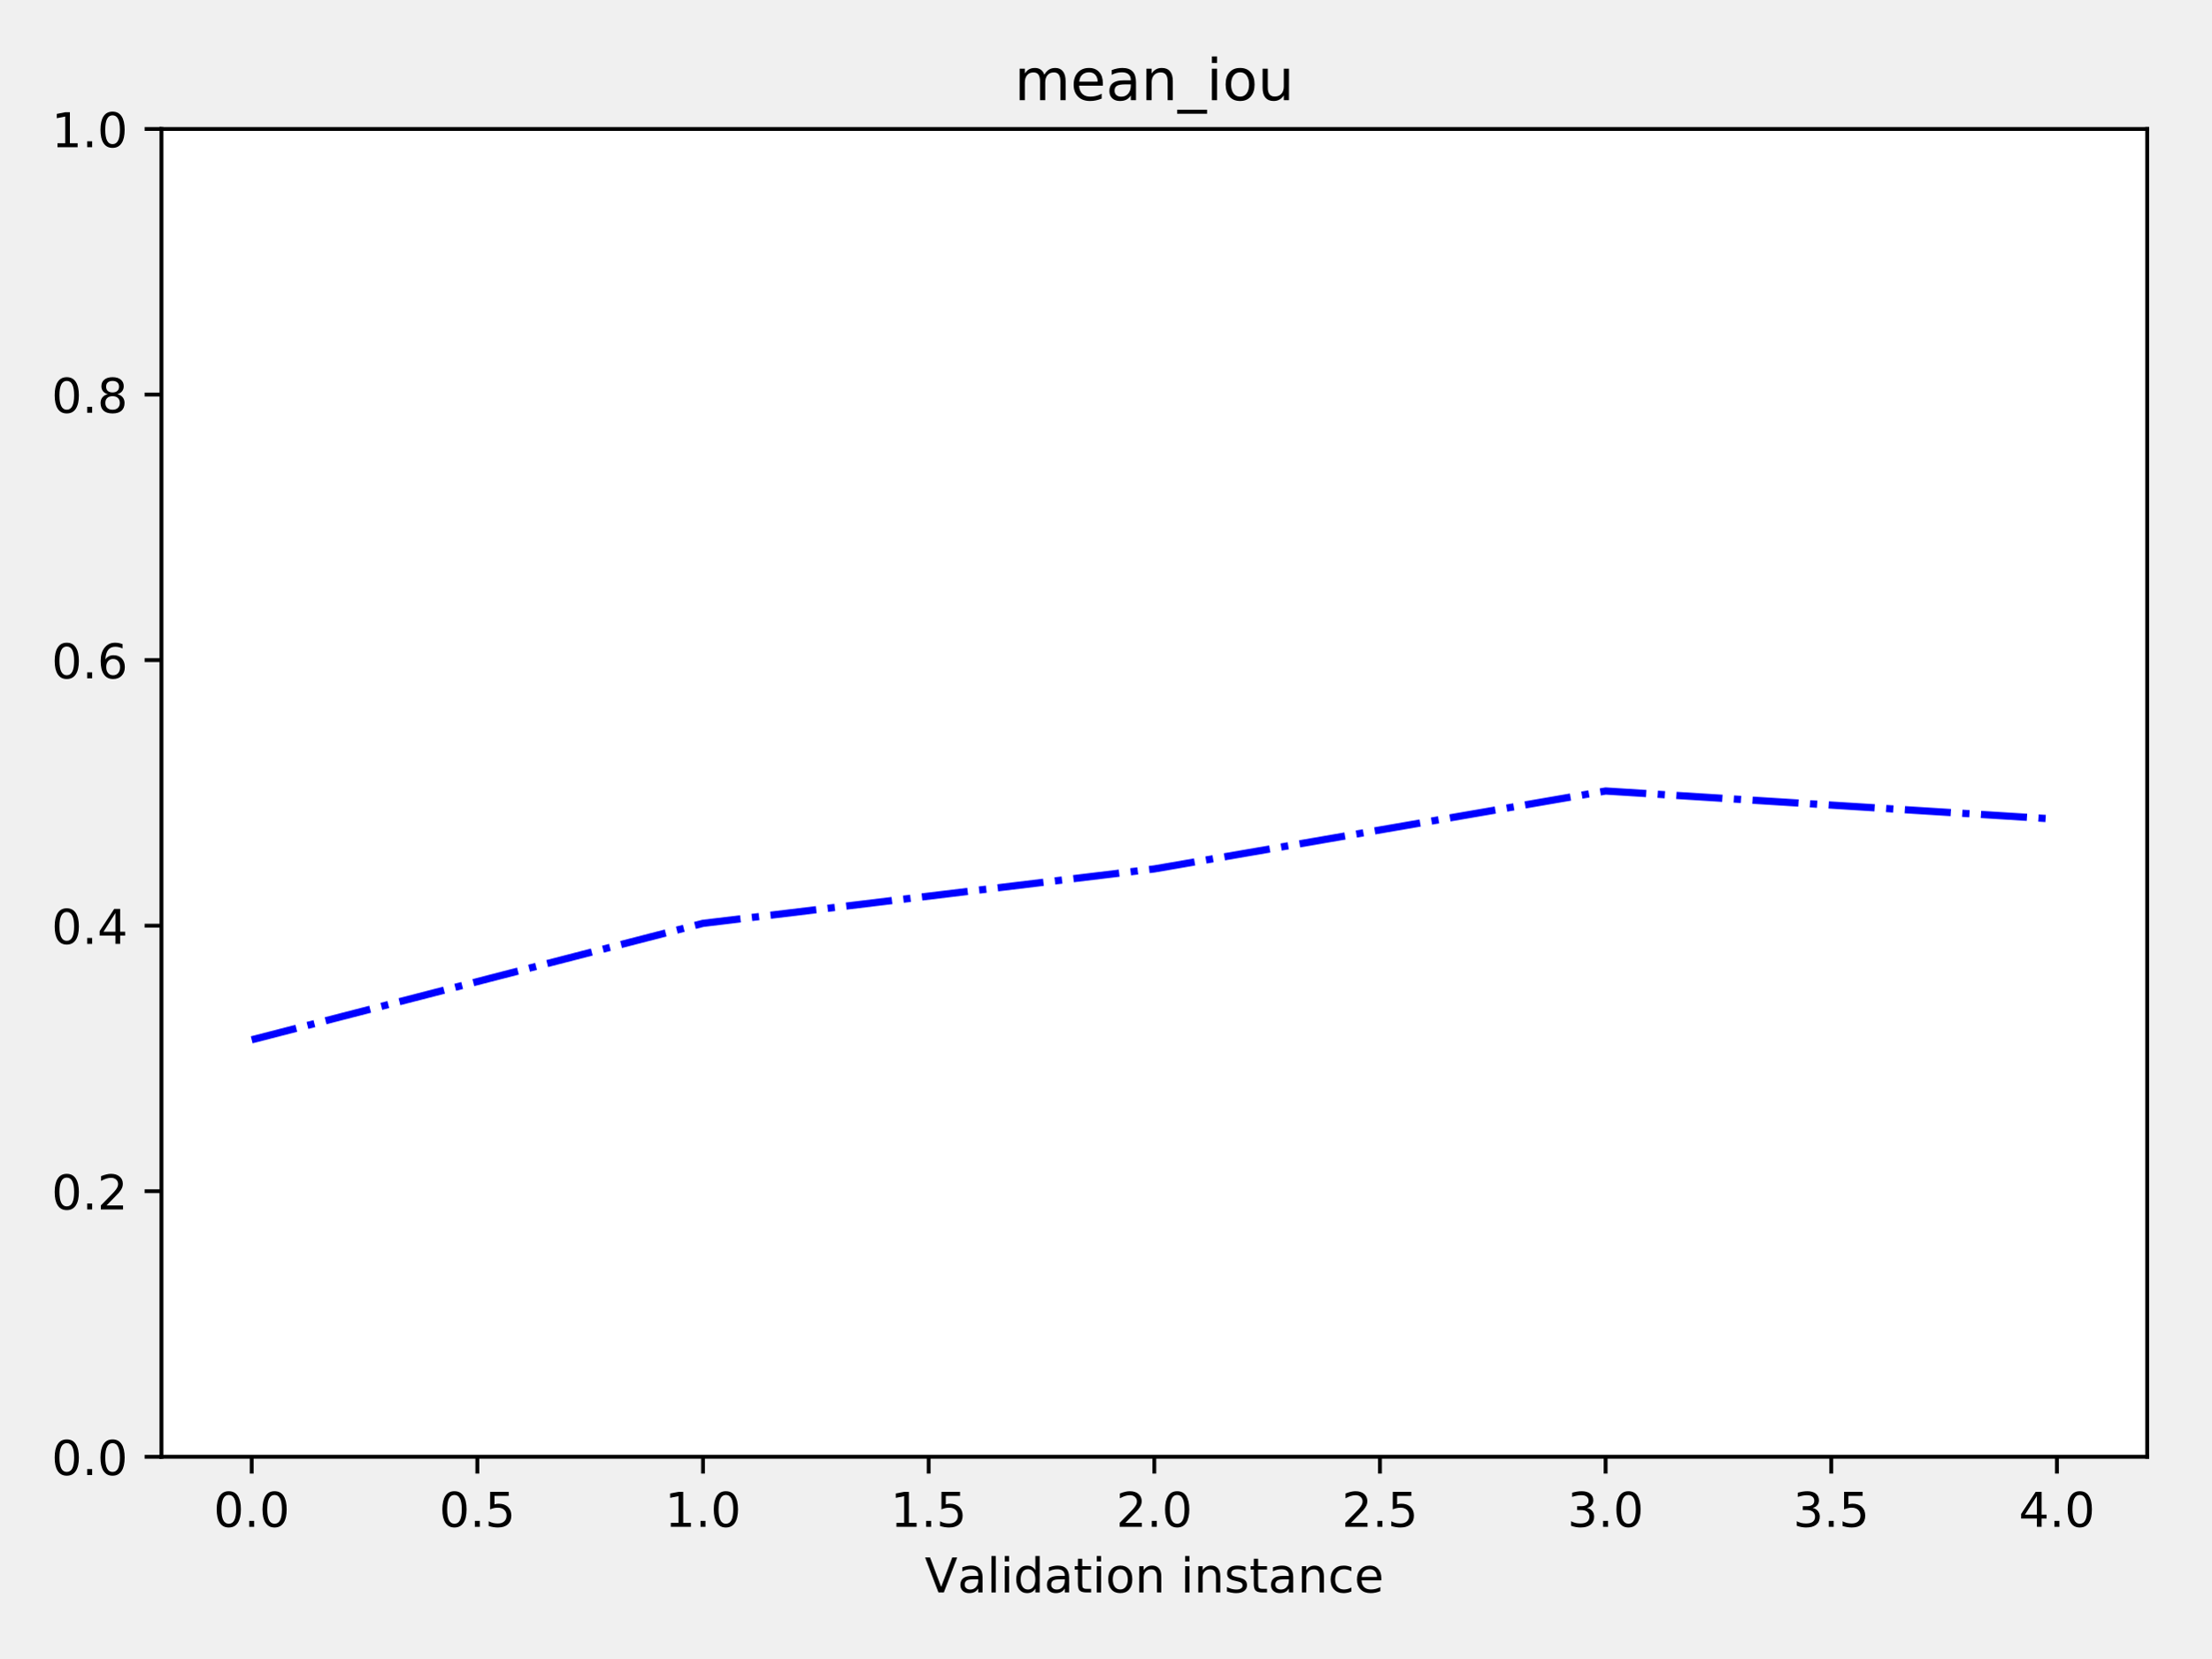
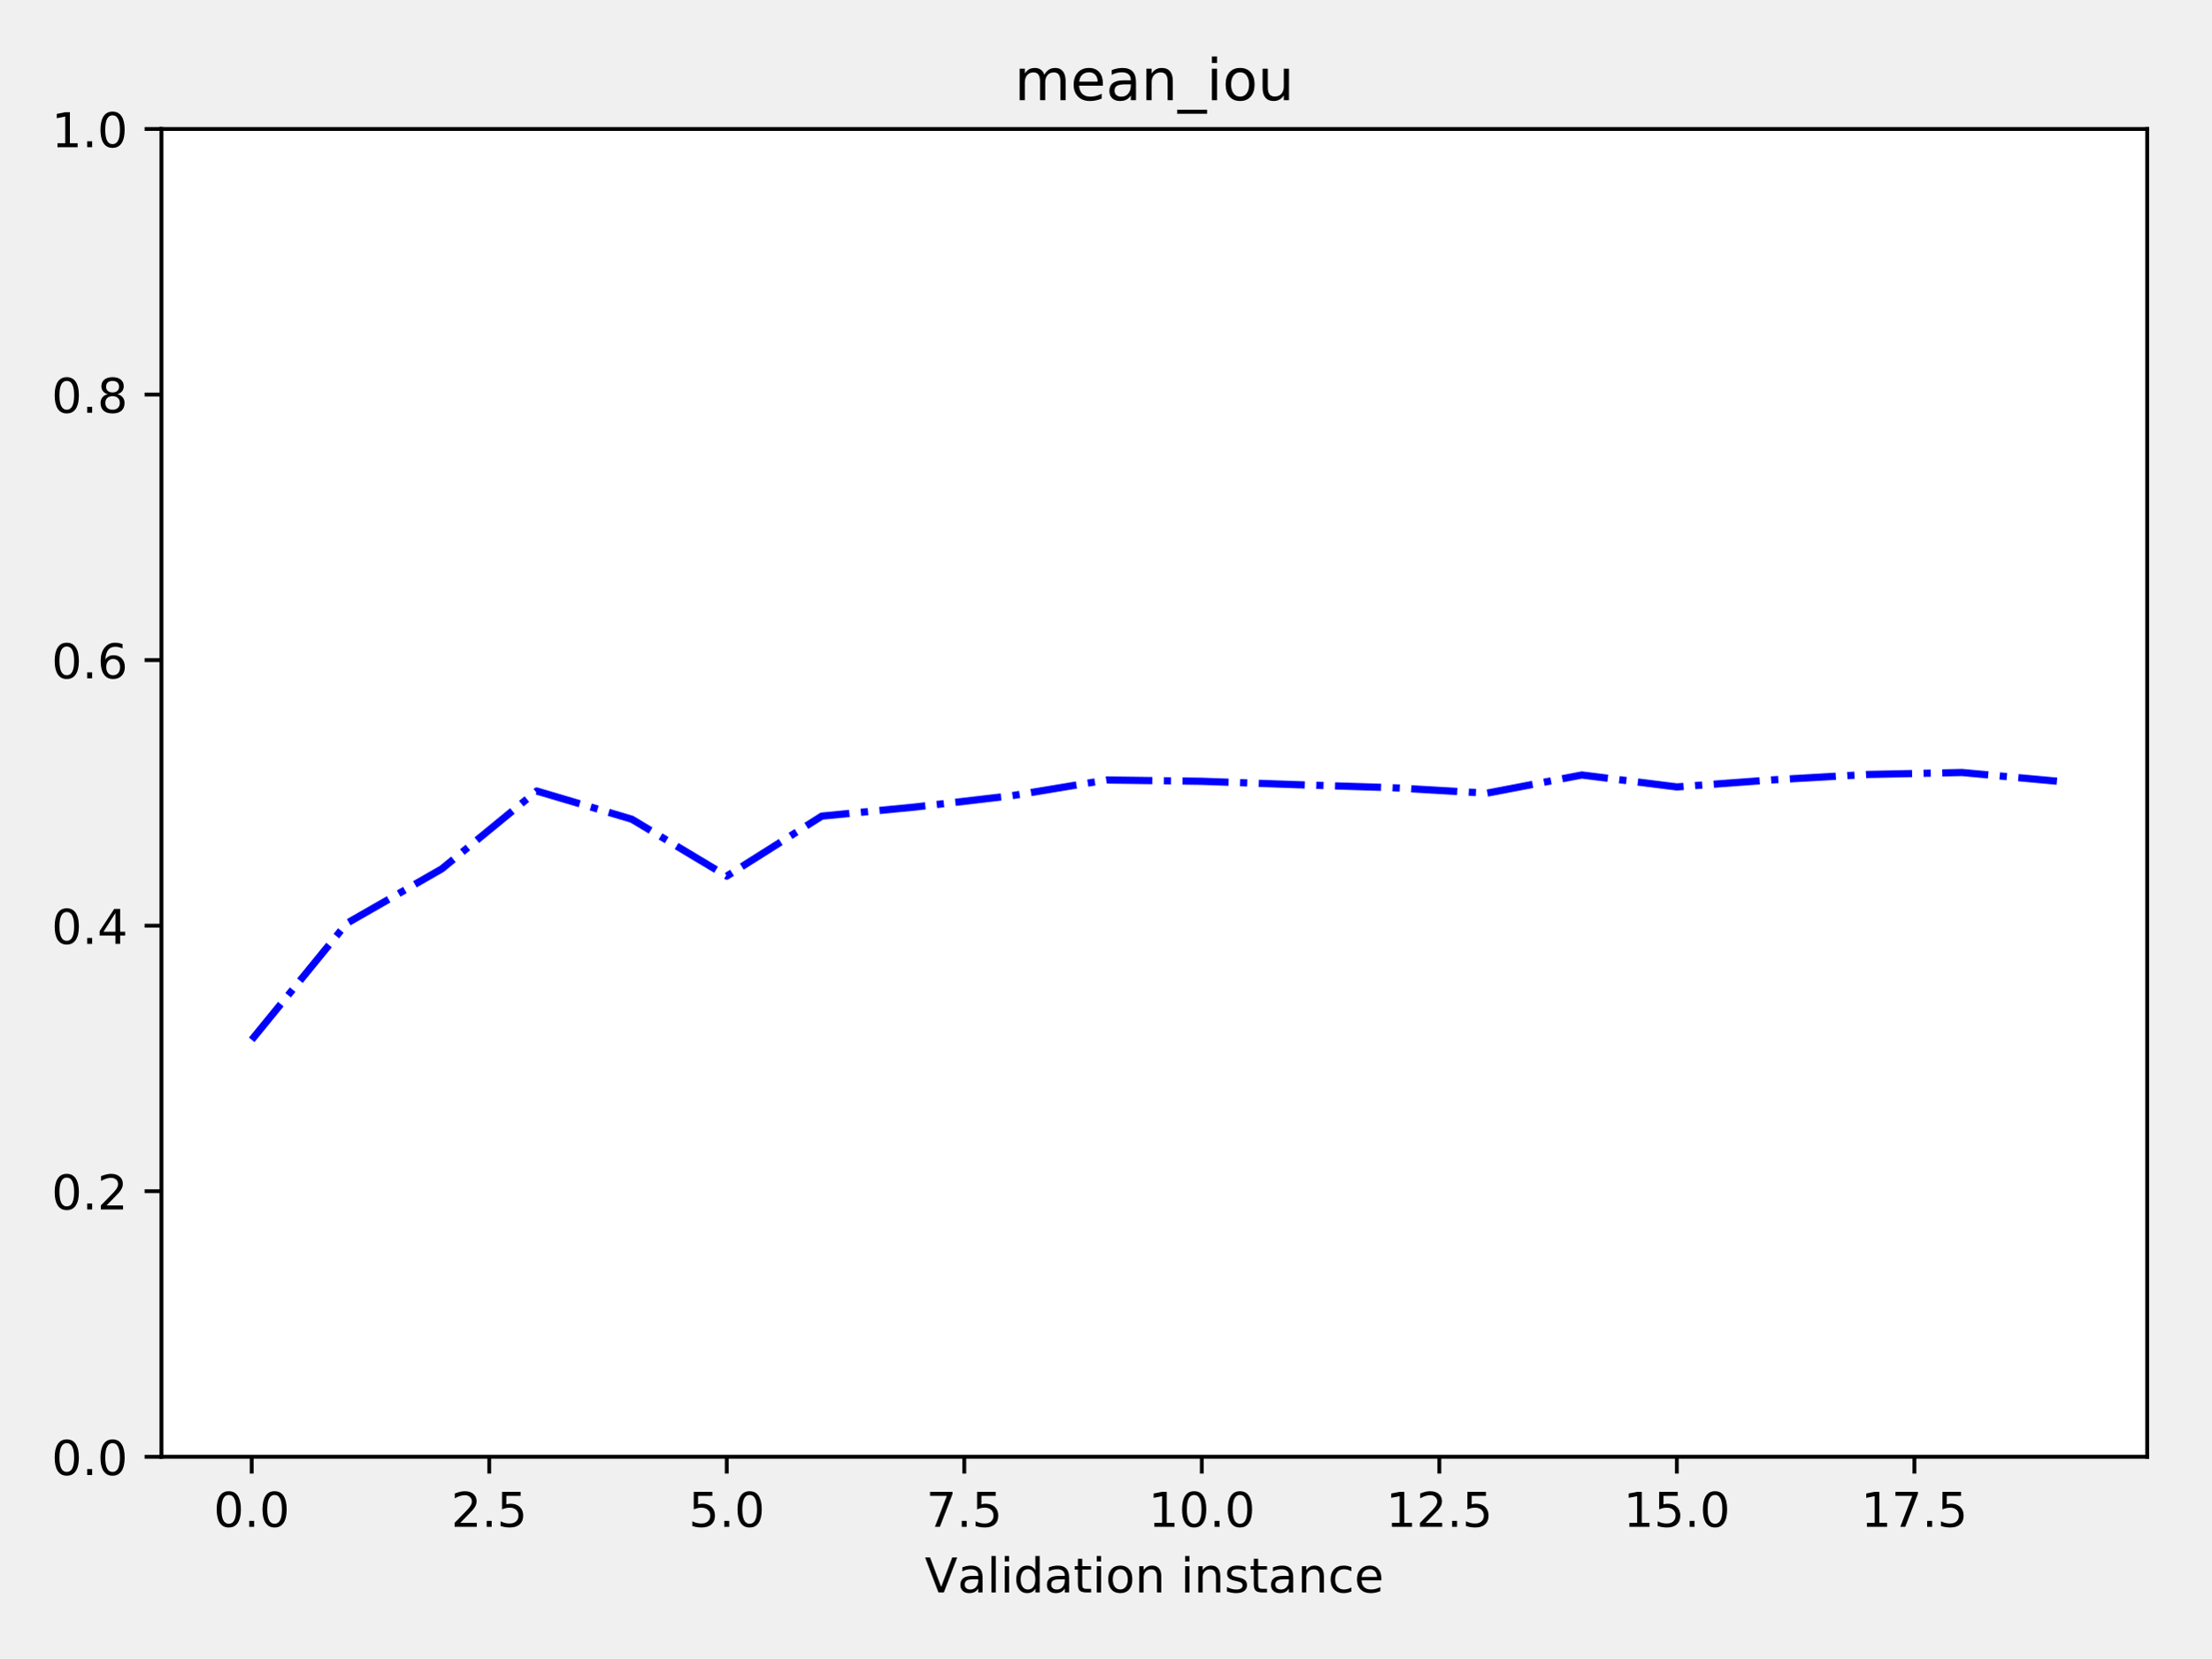
<svg xmlns="http://www.w3.org/2000/svg" xmlns:xlink="http://www.w3.org/1999/xlink" height="345.6pt" version="1.1" viewBox="0 0 460.8 345.6" width="460.8pt">
  <defs>
    <style type="text/css">
*{stroke-linecap:butt;stroke-linejoin:round;}
  </style>
  </defs>
  <g id="figure_1">
    <g id="axes_1">
      <g id="patch_1">
        <path d="M 33.64 303.64  L 447.48 303.64  L 447.48 26.88  L 33.64 26.88  z " style="fill:#ffffff;" />
      </g>
      <g id="matplotlib.axis_1">
        <g id="xtick_1">
          <g id="line2d_1">
            <defs>
-               <path d="M 0 0  L 0 3.5  " id="mdbd90f103a" style="stroke:#000000;stroke-width:0.8;" />
-             </defs>
-             <g>
-               <use style="stroke:#000000;stroke-width:0.8;" x="52.451" xlink:href="#mdbd90f103a" y="303.64" />
+               <path d="M 0 0  L 0 3.5  " id="m35481d7bee" style="stroke:#000000;stroke-width:0.8;" />
+             </defs>
+             <g>
+               <use style="stroke:#000000;stroke-width:0.8;" x="52.451" xlink:href="#m35481d7bee" y="303.64" />
            </g>
          </g>
          <g id="text_1">
            <defs>
              <path d="M 31.781 66.406  Q 24.172 66.406 20.328 58.906  Q 16.5 51.422 16.5 36.375  Q 16.5 21.391 20.328 13.891  Q 24.172 6.391 31.781 6.391  Q 39.453 6.391 43.281 13.891  Q 47.125 21.391 47.125 36.375  Q 47.125 51.422 43.281 58.906  Q 39.453 66.406 31.781 66.406  z M 31.781 74.219  Q 44.047 74.219 50.516 64.516  Q 56.984 54.828 56.984 36.375  Q 56.984 17.969 50.516 8.266  Q 44.047 -1.422 31.781 -1.422  Q 19.531 -1.422 13.062 8.266  Q 6.594 17.969 6.594 36.375  Q 6.594 54.828 13.062 64.516  Q 19.531 74.219 31.781 74.219  z " id="DejaVuSans-30" />
              <path d="M 10.688 12.406  L 21 12.406  L 21 0  L 10.688 0  z " id="DejaVuSans-2e" />
            </defs>
            <g transform="translate(44.49935 318.2384)scale(0.1 -0.1)">
              <use xlink:href="#DejaVuSans-30" />
              <use x="63.623" xlink:href="#DejaVuSans-2e" />
              <use x="95.41" xlink:href="#DejaVuSans-30" />
            </g>
          </g>
        </g>
        <g id="xtick_2">
          <g id="line2d_2">
            <g>
-               <use style="stroke:#000000;stroke-width:0.8;" x="99.478" xlink:href="#mdbd90f103a" y="303.64" />
+               <use style="stroke:#000000;stroke-width:0.8;" x="101.953" xlink:href="#m35481d7bee" y="303.64" />
            </g>
          </g>
          <g id="text_2">
            <defs>
+               <path d="M 19.188 8.297  L 53.609 8.297  L 53.609 0  L 7.328 0  L 7.328 8.297  Q 12.938 14.109 22.625 23.891  Q 32.328 33.688 34.812 36.531  Q 39.547 41.844 41.422 45.531  Q 43.312 49.219 43.312 52.781  Q 43.312 58.594 39.234 62.25  Q 35.156 65.922 28.609 65.922  Q 23.969 65.922 18.812 64.312  Q 13.672 62.703 7.812 59.422  L 7.812 69.391  Q 13.766 71.781 18.938 73  Q 24.125 74.219 28.422 74.219  Q 39.75 74.219 46.484 68.547  Q 53.219 62.891 53.219 53.422  Q 53.219 48.922 51.531 44.891  Q 49.859 40.875 45.406 35.406  Q 44.188 33.984 37.641 27.219  Q 31.109 20.453 19.188 8.297  z " id="DejaVuSans-32" />
              <path d="M 10.797 72.906  L 49.516 72.906  L 49.516 64.594  L 19.828 64.594  L 19.828 46.734  Q 21.969 47.469 24.109 47.828  Q 26.266 48.188 28.422 48.188  Q 40.625 48.188 47.75 41.5  Q 54.891 34.812 54.891 23.391  Q 54.891 11.625 47.562 5.094  Q 40.234 -1.422 26.906 -1.422  Q 22.312 -1.422 17.547 -0.641  Q 12.797 0.141 7.719 1.703  L 7.719 11.625  Q 12.109 9.234 16.797 8.062  Q 21.484 6.891 26.703 6.891  Q 35.156 6.891 40.078 11.328  Q 45.016 15.766 45.016 23.391  Q 45.016 31 40.078 35.438  Q 35.156 39.891 26.703 39.891  Q 22.75 39.891 18.812 39.016  Q 14.891 38.141 10.797 36.281  z " id="DejaVuSans-35" />
            </defs>
-             <g transform="translate(91.52662 318.2384)scale(0.1 -0.1)">
-               <use xlink:href="#DejaVuSans-30" />
+             <g transform="translate(94.00174 318.2384)scale(0.1 -0.1)">
+               <use xlink:href="#DejaVuSans-32" />
              <use x="63.623" xlink:href="#DejaVuSans-2e" />
              <use x="95.41" xlink:href="#DejaVuSans-35" />
            </g>
          </g>
        </g>
        <g id="xtick_3">
          <g id="line2d_3">
            <g>
-               <use style="stroke:#000000;stroke-width:0.8;" x="146.505" xlink:href="#mdbd90f103a" y="303.64" />
+               <use style="stroke:#000000;stroke-width:0.8;" x="151.456" xlink:href="#m35481d7bee" y="303.64" />
            </g>
          </g>
          <g id="text_3">
-             <defs>
-               <path d="M 12.406 8.297  L 28.516 8.297  L 28.516 63.922  L 10.984 60.406  L 10.984 69.391  L 28.422 72.906  L 38.281 72.906  L 38.281 8.297  L 54.391 8.297  L 54.391 0  L 12.406 0  z " id="DejaVuSans-31" />
-             </defs>
-             <g transform="translate(138.5539 318.2384)scale(0.1 -0.1)">
-               <use xlink:href="#DejaVuSans-31" />
+             <g transform="translate(143.5041 318.2384)scale(0.1 -0.1)">
+               <use xlink:href="#DejaVuSans-35" />
              <use x="63.623" xlink:href="#DejaVuSans-2e" />
              <use x="95.41" xlink:href="#DejaVuSans-30" />
            </g>
          </g>
        </g>
        <g id="xtick_4">
          <g id="line2d_4">
            <g>
-               <use style="stroke:#000000;stroke-width:0.8;" x="193.533" xlink:href="#mdbd90f103a" y="303.64" />
+               <use style="stroke:#000000;stroke-width:0.8;" x="200.958" xlink:href="#m35481d7bee" y="303.64" />
            </g>
          </g>
          <g id="text_4">
-             <g transform="translate(185.5812 318.2384)scale(0.1 -0.1)">
-               <use xlink:href="#DejaVuSans-31" />
+             <defs>
+               <path d="M 8.203 72.906  L 55.078 72.906  L 55.078 68.703  L 28.609 0  L 18.312 0  L 43.219 64.594  L 8.203 64.594  z " id="DejaVuSans-37" />
+             </defs>
+             <g transform="translate(193.0065 318.2384)scale(0.1 -0.1)">
+               <use xlink:href="#DejaVuSans-37" />
              <use x="63.623" xlink:href="#DejaVuSans-2e" />
              <use x="95.41" xlink:href="#DejaVuSans-35" />
            </g>
          </g>
        </g>
        <g id="xtick_5">
          <g id="line2d_5">
            <g>
-               <use style="stroke:#000000;stroke-width:0.8;" x="240.56" xlink:href="#mdbd90f103a" y="303.64" />
+               <use style="stroke:#000000;stroke-width:0.8;" x="250.46" xlink:href="#m35481d7bee" y="303.64" />
            </g>
          </g>
          <g id="text_5">
            <defs>
-               <path d="M 19.188 8.297  L 53.609 8.297  L 53.609 0  L 7.328 0  L 7.328 8.297  Q 12.938 14.109 22.625 23.891  Q 32.328 33.688 34.812 36.531  Q 39.547 41.844 41.422 45.531  Q 43.312 49.219 43.312 52.781  Q 43.312 58.594 39.234 62.25  Q 35.156 65.922 28.609 65.922  Q 23.969 65.922 18.812 64.312  Q 13.672 62.703 7.812 59.422  L 7.812 69.391  Q 13.766 71.781 18.938 73  Q 24.125 74.219 28.422 74.219  Q 39.75 74.219 46.484 68.547  Q 53.219 62.891 53.219 53.422  Q 53.219 48.922 51.531 44.891  Q 49.859 40.875 45.406 35.406  Q 44.188 33.984 37.641 27.219  Q 31.109 20.453 19.188 8.297  z " id="DejaVuSans-32" />
-             </defs>
-             <g transform="translate(232.6084 318.2384)scale(0.1 -0.1)">
-               <use xlink:href="#DejaVuSans-32" />
-               <use x="63.623" xlink:href="#DejaVuSans-2e" />
-               <use x="95.41" xlink:href="#DejaVuSans-30" />
+               <path d="M 12.406 8.297  L 28.516 8.297  L 28.516 63.922  L 10.984 60.406  L 10.984 69.391  L 28.422 72.906  L 38.281 72.906  L 38.281 8.297  L 54.391 8.297  L 54.391 0  L 12.406 0  z " id="DejaVuSans-31" />
+             </defs>
+             <g transform="translate(239.3277 318.2384)scale(0.1 -0.1)">
+               <use xlink:href="#DejaVuSans-31" />
+               <use x="63.623" xlink:href="#DejaVuSans-30" />
+               <use x="127.246" xlink:href="#DejaVuSans-2e" />
+               <use x="159.033" xlink:href="#DejaVuSans-30" />
            </g>
          </g>
        </g>
        <g id="xtick_6">
          <g id="line2d_6">
            <g>
-               <use style="stroke:#000000;stroke-width:0.8;" x="287.587" xlink:href="#mdbd90f103a" y="303.64" />
+               <use style="stroke:#000000;stroke-width:0.8;" x="299.963" xlink:href="#m35481d7bee" y="303.64" />
            </g>
          </g>
          <g id="text_6">
-             <g transform="translate(279.6357 318.2384)scale(0.1 -0.1)">
-               <use xlink:href="#DejaVuSans-32" />
-               <use x="63.623" xlink:href="#DejaVuSans-2e" />
-               <use x="95.41" xlink:href="#DejaVuSans-35" />
+             <g transform="translate(288.8301 318.2384)scale(0.1 -0.1)">
+               <use xlink:href="#DejaVuSans-31" />
+               <use x="63.623" xlink:href="#DejaVuSans-32" />
+               <use x="127.246" xlink:href="#DejaVuSans-2e" />
+               <use x="159.033" xlink:href="#DejaVuSans-35" />
            </g>
          </g>
        </g>
        <g id="xtick_7">
          <g id="line2d_7">
            <g>
-               <use style="stroke:#000000;stroke-width:0.8;" x="334.615" xlink:href="#mdbd90f103a" y="303.64" />
+               <use style="stroke:#000000;stroke-width:0.8;" x="349.465" xlink:href="#m35481d7bee" y="303.64" />
            </g>
          </g>
          <g id="text_7">
-             <defs>
-               <path d="M 40.578 39.312  Q 47.656 37.797 51.625 33  Q 55.609 28.219 55.609 21.188  Q 55.609 10.406 48.188 4.484  Q 40.766 -1.422 27.094 -1.422  Q 22.516 -1.422 17.656 -0.516  Q 12.797 0.391 7.625 2.203  L 7.625 11.719  Q 11.719 9.328 16.594 8.109  Q 21.484 6.891 26.812 6.891  Q 36.078 6.891 40.938 10.547  Q 45.797 14.203 45.797 21.188  Q 45.797 27.641 41.281 31.266  Q 36.766 34.906 28.719 34.906  L 20.219 34.906  L 20.219 43.016  L 29.109 43.016  Q 36.375 43.016 40.234 45.922  Q 44.094 48.828 44.094 54.297  Q 44.094 59.906 40.109 62.906  Q 36.141 65.922 28.719 65.922  Q 24.656 65.922 20.016 65.031  Q 15.375 64.156 9.812 62.312  L 9.812 71.094  Q 15.438 72.656 20.344 73.438  Q 25.25 74.219 29.594 74.219  Q 40.828 74.219 47.359 69.109  Q 53.906 64.016 53.906 55.328  Q 53.906 49.266 50.438 45.094  Q 46.969 40.922 40.578 39.312  z " id="DejaVuSans-33" />
-             </defs>
-             <g transform="translate(326.663 318.2384)scale(0.1 -0.1)">
-               <use xlink:href="#DejaVuSans-33" />
-               <use x="63.623" xlink:href="#DejaVuSans-2e" />
-               <use x="95.41" xlink:href="#DejaVuSans-30" />
+             <g transform="translate(338.3325 318.2384)scale(0.1 -0.1)">
+               <use xlink:href="#DejaVuSans-31" />
+               <use x="63.623" xlink:href="#DejaVuSans-35" />
+               <use x="127.246" xlink:href="#DejaVuSans-2e" />
+               <use x="159.033" xlink:href="#DejaVuSans-30" />
            </g>
          </g>
        </g>
        <g id="xtick_8">
          <g id="line2d_8">
            <g>
-               <use style="stroke:#000000;stroke-width:0.8;" x="381.642" xlink:href="#mdbd90f103a" y="303.64" />
+               <use style="stroke:#000000;stroke-width:0.8;" x="398.968" xlink:href="#m35481d7bee" y="303.64" />
            </g>
          </g>
          <g id="text_8">
-             <g transform="translate(373.6903 318.2384)scale(0.1 -0.1)">
-               <use xlink:href="#DejaVuSans-33" />
-               <use x="63.623" xlink:href="#DejaVuSans-2e" />
-               <use x="95.41" xlink:href="#DejaVuSans-35" />
-             </g>
-           </g>
-         </g>
-         <g id="xtick_9">
-           <g id="line2d_9">
-             <g>
-               <use style="stroke:#000000;stroke-width:0.8;" x="428.669" xlink:href="#mdbd90f103a" y="303.64" />
-             </g>
-           </g>
-           <g id="text_9">
-             <defs>
-               <path d="M 37.797 64.312  L 12.891 25.391  L 37.797 25.391  z M 35.203 72.906  L 47.609 72.906  L 47.609 25.391  L 58.016 25.391  L 58.016 17.188  L 47.609 17.188  L 47.609 0  L 37.797 0  L 37.797 17.188  L 4.891 17.188  L 4.891 26.703  z " id="DejaVuSans-34" />
-             </defs>
-             <g transform="translate(420.7175 318.2384)scale(0.1 -0.1)">
-               <use xlink:href="#DejaVuSans-34" />
-               <use x="63.623" xlink:href="#DejaVuSans-2e" />
-               <use x="95.41" xlink:href="#DejaVuSans-30" />
-             </g>
-           </g>
-         </g>
-         <g id="text_10">
+             <g transform="translate(387.8348 318.2384)scale(0.1 -0.1)">
+               <use xlink:href="#DejaVuSans-31" />
+               <use x="63.623" xlink:href="#DejaVuSans-37" />
+               <use x="127.246" xlink:href="#DejaVuSans-2e" />
+               <use x="159.033" xlink:href="#DejaVuSans-35" />
+             </g>
+           </g>
+         </g>
+         <g id="text_9">
          <defs>
            <path d="M 28.609 0  L 0.781 72.906  L 11.078 72.906  L 34.188 11.531  L 57.328 72.906  L 67.578 72.906  L 39.797 0  z " id="DejaVuSans-56" />
            <path d="M 34.281 27.484  Q 23.391 27.484 19.188 25  Q 14.984 22.516 14.984 16.5  Q 14.984 11.719 18.141 8.906  Q 21.297 6.109 26.703 6.109  Q 34.188 6.109 38.703 11.406  Q 43.219 16.703 43.219 25.484  L 43.219 27.484  z M 52.203 31.203  L 52.203 0  L 43.219 0  L 43.219 8.297  Q 40.141 3.328 35.547 0.953  Q 30.953 -1.422 24.312 -1.422  Q 15.922 -1.422 10.953 3.297  Q 6 8.016 6 15.922  Q 6 25.141 12.172 29.828  Q 18.359 34.516 30.609 34.516  L 43.219 34.516  L 43.219 35.406  Q 43.219 41.609 39.141 45  Q 35.062 48.391 27.688 48.391  Q 23 48.391 18.547 47.266  Q 14.109 46.141 10.016 43.891  L 10.016 52.203  Q 14.938 54.109 19.578 55.047  Q 24.219 56 28.609 56  Q 40.484 56 46.344 49.844  Q 52.203 43.703 52.203 31.203  z " id="DejaVuSans-61" />
            <path d="M 9.422 75.984  L 18.406 75.984  L 18.406 0  L 9.422 0  z " id="DejaVuSans-6c" />
            <path d="M 9.422 54.688  L 18.406 54.688  L 18.406 0  L 9.422 0  z M 9.422 75.984  L 18.406 75.984  L 18.406 64.594  L 9.422 64.594  z " id="DejaVuSans-69" />
            <path d="M 45.406 46.391  L 45.406 75.984  L 54.391 75.984  L 54.391 0  L 45.406 0  L 45.406 8.203  Q 42.578 3.328 38.25 0.953  Q 33.938 -1.422 27.875 -1.422  Q 17.969 -1.422 11.734 6.484  Q 5.516 14.406 5.516 27.297  Q 5.516 40.188 11.734 48.094  Q 17.969 56 27.875 56  Q 33.938 56 38.25 53.625  Q 42.578 51.266 45.406 46.391  z M 14.797 27.297  Q 14.797 17.391 18.875 11.75  Q 22.953 6.109 30.078 6.109  Q 37.203 6.109 41.297 11.75  Q 45.406 17.391 45.406 27.297  Q 45.406 37.203 41.297 42.844  Q 37.203 48.484 30.078 48.484  Q 22.953 48.484 18.875 42.844  Q 14.797 37.203 14.797 27.297  z " id="DejaVuSans-64" />
            <path d="M 18.312 70.219  L 18.312 54.688  L 36.812 54.688  L 36.812 47.703  L 18.312 47.703  L 18.312 18.016  Q 18.312 11.328 20.141 9.422  Q 21.969 7.516 27.594 7.516  L 36.812 7.516  L 36.812 0  L 27.594 0  Q 17.188 0 13.234 3.875  Q 9.281 7.766 9.281 18.016  L 9.281 47.703  L 2.688 47.703  L 2.688 54.688  L 9.281 54.688  L 9.281 70.219  z " id="DejaVuSans-74" />
            <path d="M 30.609 48.391  Q 23.391 48.391 19.188 42.75  Q 14.984 37.109 14.984 27.297  Q 14.984 17.484 19.156 11.844  Q 23.344 6.203 30.609 6.203  Q 37.797 6.203 41.984 11.859  Q 46.188 17.531 46.188 27.297  Q 46.188 37.016 41.984 42.703  Q 37.797 48.391 30.609 48.391  z M 30.609 56  Q 42.328 56 49.016 48.375  Q 55.719 40.766 55.719 27.297  Q 55.719 13.875 49.016 6.219  Q 42.328 -1.422 30.609 -1.422  Q 18.844 -1.422 12.172 6.219  Q 5.516 13.875 5.516 27.297  Q 5.516 40.766 12.172 48.375  Q 18.844 56 30.609 56  z " id="DejaVuSans-6f" />
            <path d="M 54.891 33.016  L 54.891 0  L 45.906 0  L 45.906 32.719  Q 45.906 40.484 42.875 44.328  Q 39.844 48.188 33.797 48.188  Q 26.516 48.188 22.312 43.547  Q 18.109 38.922 18.109 30.906  L 18.109 0  L 9.078 0  L 9.078 54.688  L 18.109 54.688  L 18.109 46.188  Q 21.344 51.125 25.703 53.562  Q 30.078 56 35.797 56  Q 45.219 56 50.047 50.172  Q 54.891 44.344 54.891 33.016  z " id="DejaVuSans-6e" />
            <path id="DejaVuSans-20" />
            <path d="M 44.281 53.078  L 44.281 44.578  Q 40.484 46.531 36.375 47.5  Q 32.281 48.484 27.875 48.484  Q 21.188 48.484 17.844 46.438  Q 14.5 44.391 14.5 40.281  Q 14.5 37.156 16.891 35.375  Q 19.281 33.594 26.516 31.984  L 29.594 31.297  Q 39.156 29.25 43.188 25.516  Q 47.219 21.781 47.219 15.094  Q 47.219 7.469 41.188 3.016  Q 35.156 -1.422 24.609 -1.422  Q 20.219 -1.422 15.453 -0.562  Q 10.688 0.297 5.422 2  L 5.422 11.281  Q 10.406 8.688 15.234 7.391  Q 20.062 6.109 24.812 6.109  Q 31.156 6.109 34.562 8.281  Q 37.984 10.453 37.984 14.406  Q 37.984 18.062 35.516 20.016  Q 33.062 21.969 24.703 23.781  L 21.578 24.516  Q 13.234 26.266 9.516 29.906  Q 5.812 33.547 5.812 39.891  Q 5.812 47.609 11.281 51.797  Q 16.75 56 26.812 56  Q 31.781 56 36.172 55.266  Q 40.578 54.547 44.281 53.078  z " id="DejaVuSans-73" />
            <path d="M 48.781 52.594  L 48.781 44.188  Q 44.969 46.297 41.141 47.344  Q 37.312 48.391 33.406 48.391  Q 24.656 48.391 19.812 42.844  Q 14.984 37.312 14.984 27.297  Q 14.984 17.281 19.812 11.734  Q 24.656 6.203 33.406 6.203  Q 37.312 6.203 41.141 7.25  Q 44.969 8.297 48.781 10.406  L 48.781 2.094  Q 45.016 0.344 40.984 -0.531  Q 36.969 -1.422 32.422 -1.422  Q 20.062 -1.422 12.781 6.344  Q 5.516 14.109 5.516 27.297  Q 5.516 40.672 12.859 48.328  Q 20.219 56 33.016 56  Q 37.156 56 41.109 55.141  Q 45.062 54.297 48.781 52.594  z " id="DejaVuSans-63" />
            <path d="M 56.203 29.594  L 56.203 25.203  L 14.891 25.203  Q 15.484 15.922 20.484 11.062  Q 25.484 6.203 34.422 6.203  Q 39.594 6.203 44.453 7.469  Q 49.312 8.734 54.109 11.281  L 54.109 2.781  Q 49.266 0.734 44.188 -0.344  Q 39.109 -1.422 33.891 -1.422  Q 20.797 -1.422 13.156 6.188  Q 5.516 13.812 5.516 26.812  Q 5.516 40.234 12.766 48.109  Q 20.016 56 32.328 56  Q 43.359 56 49.781 48.891  Q 56.203 41.797 56.203 29.594  z M 47.219 32.234  Q 47.125 39.594 43.094 43.984  Q 39.062 48.391 32.422 48.391  Q 24.906 48.391 20.391 44.141  Q 15.875 39.891 15.188 32.172  z " id="DejaVuSans-65" />
          </defs>
          <g transform="translate(192.717 331.9166)scale(0.1 -0.1)">
            <use xlink:href="#DejaVuSans-56" />
            <use x="68.299" xlink:href="#DejaVuSans-61" />
            <use x="129.578" xlink:href="#DejaVuSans-6c" />
            <use x="157.361" xlink:href="#DejaVuSans-69" />
            <use x="185.145" xlink:href="#DejaVuSans-64" />
            <use x="248.621" xlink:href="#DejaVuSans-61" />
            <use x="309.9" xlink:href="#DejaVuSans-74" />
            <use x="349.109" xlink:href="#DejaVuSans-69" />
            <use x="376.893" xlink:href="#DejaVuSans-6f" />
            <use x="438.074" xlink:href="#DejaVuSans-6e" />
            <use x="501.453" xlink:href="#DejaVuSans-20" />
            <use x="533.24" xlink:href="#DejaVuSans-69" />
            <use x="561.023" xlink:href="#DejaVuSans-6e" />
            <use x="624.402" xlink:href="#DejaVuSans-73" />
            <use x="676.502" xlink:href="#DejaVuSans-74" />
            <use x="715.711" xlink:href="#DejaVuSans-61" />
            <use x="776.99" xlink:href="#DejaVuSans-6e" />
            <use x="840.369" xlink:href="#DejaVuSans-63" />
            <use x="895.35" xlink:href="#DejaVuSans-65" />
          </g>
        </g>
      </g>
      <g id="matplotlib.axis_2">
        <g id="ytick_1">
+           <g id="line2d_9">
+             <defs>
+               <path d="M 0 0  L -3.5 0  " id="m2fca2a83ff" style="stroke:#000000;stroke-width:0.8;" />
+             </defs>
+             <g>
+               <use style="stroke:#000000;stroke-width:0.8;" x="33.64" xlink:href="#m2fca2a83ff" y="303.64" />
+             </g>
+           </g>
+           <g id="text_10">
+             <g transform="translate(10.73687 307.4392)scale(0.1 -0.1)">
+               <use xlink:href="#DejaVuSans-30" />
+               <use x="63.623" xlink:href="#DejaVuSans-2e" />
+               <use x="95.41" xlink:href="#DejaVuSans-30" />
+             </g>
+           </g>
+         </g>
+         <g id="ytick_2">
          <g id="line2d_10">
-             <defs>
-               <path d="M 0 0  L -3.5 0  " id="m99ac24f03e" style="stroke:#000000;stroke-width:0.8;" />
-             </defs>
-             <g>
-               <use style="stroke:#000000;stroke-width:0.8;" x="33.64" xlink:href="#m99ac24f03e" y="303.64" />
+             <g>
+               <use style="stroke:#000000;stroke-width:0.8;" x="33.64" xlink:href="#m2fca2a83ff" y="248.288" />
            </g>
          </g>
          <g id="text_11">
-             <g transform="translate(10.73687 307.4392)scale(0.1 -0.1)">
-               <use xlink:href="#DejaVuSans-30" />
+             <g transform="translate(10.73687 252.0872)scale(0.1 -0.1)">
+               <use xlink:href="#DejaVuSans-30" />
+               <use x="63.623" xlink:href="#DejaVuSans-2e" />
+               <use x="95.41" xlink:href="#DejaVuSans-32" />
+             </g>
+           </g>
+         </g>
+         <g id="ytick_3">
+           <g id="line2d_11">
+             <g>
+               <use style="stroke:#000000;stroke-width:0.8;" x="33.64" xlink:href="#m2fca2a83ff" y="192.936" />
+             </g>
+           </g>
+           <g id="text_12">
+             <defs>
+               <path d="M 37.797 64.312  L 12.891 25.391  L 37.797 25.391  z M 35.203 72.906  L 47.609 72.906  L 47.609 25.391  L 58.016 25.391  L 58.016 17.188  L 47.609 17.188  L 47.609 0  L 37.797 0  L 37.797 17.188  L 4.891 17.188  L 4.891 26.703  z " id="DejaVuSans-34" />
+             </defs>
+             <g transform="translate(10.73687 196.7352)scale(0.1 -0.1)">
+               <use xlink:href="#DejaVuSans-30" />
+               <use x="63.623" xlink:href="#DejaVuSans-2e" />
+               <use x="95.41" xlink:href="#DejaVuSans-34" />
+             </g>
+           </g>
+         </g>
+         <g id="ytick_4">
+           <g id="line2d_12">
+             <g>
+               <use style="stroke:#000000;stroke-width:0.8;" x="33.64" xlink:href="#m2fca2a83ff" y="137.584" />
+             </g>
+           </g>
+           <g id="text_13">
+             <defs>
+               <path d="M 33.016 40.375  Q 26.375 40.375 22.484 35.828  Q 18.609 31.297 18.609 23.391  Q 18.609 15.531 22.484 10.953  Q 26.375 6.391 33.016 6.391  Q 39.656 6.391 43.531 10.953  Q 47.406 15.531 47.406 23.391  Q 47.406 31.297 43.531 35.828  Q 39.656 40.375 33.016 40.375  z M 52.594 71.297  L 52.594 62.312  Q 48.875 64.062 45.094 64.984  Q 41.312 65.922 37.594 65.922  Q 27.828 65.922 22.672 59.328  Q 17.531 52.734 16.797 39.406  Q 19.672 43.656 24.016 45.922  Q 28.375 48.188 33.594 48.188  Q 44.578 48.188 50.953 41.516  Q 57.328 34.859 57.328 23.391  Q 57.328 12.156 50.688 5.359  Q 44.047 -1.422 33.016 -1.422  Q 20.359 -1.422 13.672 8.266  Q 6.984 17.969 6.984 36.375  Q 6.984 53.656 15.188 63.938  Q 23.391 74.219 37.203 74.219  Q 40.922 74.219 44.703 73.484  Q 48.484 72.75 52.594 71.297  z " id="DejaVuSans-36" />
+             </defs>
+             <g transform="translate(10.73687 141.3832)scale(0.1 -0.1)">
+               <use xlink:href="#DejaVuSans-30" />
+               <use x="63.623" xlink:href="#DejaVuSans-2e" />
+               <use x="95.41" xlink:href="#DejaVuSans-36" />
+             </g>
+           </g>
+         </g>
+         <g id="ytick_5">
+           <g id="line2d_13">
+             <g>
+               <use style="stroke:#000000;stroke-width:0.8;" x="33.64" xlink:href="#m2fca2a83ff" y="82.232" />
+             </g>
+           </g>
+           <g id="text_14">
+             <defs>
+               <path d="M 31.781 34.625  Q 24.75 34.625 20.719 30.859  Q 16.703 27.094 16.703 20.516  Q 16.703 13.922 20.719 10.156  Q 24.75 6.391 31.781 6.391  Q 38.812 6.391 42.859 10.172  Q 46.922 13.969 46.922 20.516  Q 46.922 27.094 42.891 30.859  Q 38.875 34.625 31.781 34.625  z M 21.922 38.812  Q 15.578 40.375 12.031 44.719  Q 8.5 49.078 8.5 55.328  Q 8.5 64.062 14.719 69.141  Q 20.953 74.219 31.781 74.219  Q 42.672 74.219 48.875 69.141  Q 55.078 64.062 55.078 55.328  Q 55.078 49.078 51.531 44.719  Q 48 40.375 41.703 38.812  Q 48.828 37.156 52.797 32.312  Q 56.781 27.484 56.781 20.516  Q 56.781 9.906 50.312 4.234  Q 43.844 -1.422 31.781 -1.422  Q 19.734 -1.422 13.25 4.234  Q 6.781 9.906 6.781 20.516  Q 6.781 27.484 10.781 32.312  Q 14.797 37.156 21.922 38.812  z M 18.312 54.391  Q 18.312 48.734 21.844 45.562  Q 25.391 42.391 31.781 42.391  Q 38.141 42.391 41.719 45.562  Q 45.312 48.734 45.312 54.391  Q 45.312 60.062 41.719 63.234  Q 38.141 66.406 31.781 66.406  Q 25.391 66.406 21.844 63.234  Q 18.312 60.062 18.312 54.391  z " id="DejaVuSans-38" />
+             </defs>
+             <g transform="translate(10.73687 86.03122)scale(0.1 -0.1)">
+               <use xlink:href="#DejaVuSans-30" />
+               <use x="63.623" xlink:href="#DejaVuSans-2e" />
+               <use x="95.41" xlink:href="#DejaVuSans-38" />
+             </g>
+           </g>
+         </g>
+         <g id="ytick_6">
+           <g id="line2d_14">
+             <g>
+               <use style="stroke:#000000;stroke-width:0.8;" x="33.64" xlink:href="#m2fca2a83ff" y="26.88" />
+             </g>
+           </g>
+           <g id="text_15">
+             <g transform="translate(10.73687 30.67922)scale(0.1 -0.1)">
+               <use xlink:href="#DejaVuSans-31" />
              <use x="63.623" xlink:href="#DejaVuSans-2e" />
              <use x="95.41" xlink:href="#DejaVuSans-30" />
            </g>
          </g>
        </g>
-         <g id="ytick_2">
-           <g id="line2d_11">
-             <g>
-               <use style="stroke:#000000;stroke-width:0.8;" x="33.64" xlink:href="#m99ac24f03e" y="248.288" />
-             </g>
-           </g>
-           <g id="text_12">
-             <g transform="translate(10.73687 252.0872)scale(0.1 -0.1)">
-               <use xlink:href="#DejaVuSans-30" />
-               <use x="63.623" xlink:href="#DejaVuSans-2e" />
-               <use x="95.41" xlink:href="#DejaVuSans-32" />
-             </g>
-           </g>
-         </g>
-         <g id="ytick_3">
-           <g id="line2d_12">
-             <g>
-               <use style="stroke:#000000;stroke-width:0.8;" x="33.64" xlink:href="#m99ac24f03e" y="192.936" />
-             </g>
-           </g>
-           <g id="text_13">
-             <g transform="translate(10.73687 196.7352)scale(0.1 -0.1)">
-               <use xlink:href="#DejaVuSans-30" />
-               <use x="63.623" xlink:href="#DejaVuSans-2e" />
-               <use x="95.41" xlink:href="#DejaVuSans-34" />
-             </g>
-           </g>
-         </g>
-         <g id="ytick_4">
-           <g id="line2d_13">
-             <g>
-               <use style="stroke:#000000;stroke-width:0.8;" x="33.64" xlink:href="#m99ac24f03e" y="137.584" />
-             </g>
-           </g>
-           <g id="text_14">
-             <defs>
-               <path d="M 33.016 40.375  Q 26.375 40.375 22.484 35.828  Q 18.609 31.297 18.609 23.391  Q 18.609 15.531 22.484 10.953  Q 26.375 6.391 33.016 6.391  Q 39.656 6.391 43.531 10.953  Q 47.406 15.531 47.406 23.391  Q 47.406 31.297 43.531 35.828  Q 39.656 40.375 33.016 40.375  z M 52.594 71.297  L 52.594 62.312  Q 48.875 64.062 45.094 64.984  Q 41.312 65.922 37.594 65.922  Q 27.828 65.922 22.672 59.328  Q 17.531 52.734 16.797 39.406  Q 19.672 43.656 24.016 45.922  Q 28.375 48.188 33.594 48.188  Q 44.578 48.188 50.953 41.516  Q 57.328 34.859 57.328 23.391  Q 57.328 12.156 50.688 5.359  Q 44.047 -1.422 33.016 -1.422  Q 20.359 -1.422 13.672 8.266  Q 6.984 17.969 6.984 36.375  Q 6.984 53.656 15.188 63.938  Q 23.391 74.219 37.203 74.219  Q 40.922 74.219 44.703 73.484  Q 48.484 72.75 52.594 71.297  z " id="DejaVuSans-36" />
-             </defs>
-             <g transform="translate(10.73687 141.3832)scale(0.1 -0.1)">
-               <use xlink:href="#DejaVuSans-30" />
-               <use x="63.623" xlink:href="#DejaVuSans-2e" />
-               <use x="95.41" xlink:href="#DejaVuSans-36" />
-             </g>
-           </g>
-         </g>
-         <g id="ytick_5">
-           <g id="line2d_14">
-             <g>
-               <use style="stroke:#000000;stroke-width:0.8;" x="33.64" xlink:href="#m99ac24f03e" y="82.232" />
-             </g>
-           </g>
-           <g id="text_15">
-             <defs>
-               <path d="M 31.781 34.625  Q 24.75 34.625 20.719 30.859  Q 16.703 27.094 16.703 20.516  Q 16.703 13.922 20.719 10.156  Q 24.75 6.391 31.781 6.391  Q 38.812 6.391 42.859 10.172  Q 46.922 13.969 46.922 20.516  Q 46.922 27.094 42.891 30.859  Q 38.875 34.625 31.781 34.625  z M 21.922 38.812  Q 15.578 40.375 12.031 44.719  Q 8.5 49.078 8.5 55.328  Q 8.5 64.062 14.719 69.141  Q 20.953 74.219 31.781 74.219  Q 42.672 74.219 48.875 69.141  Q 55.078 64.062 55.078 55.328  Q 55.078 49.078 51.531 44.719  Q 48 40.375 41.703 38.812  Q 48.828 37.156 52.797 32.312  Q 56.781 27.484 56.781 20.516  Q 56.781 9.906 50.312 4.234  Q 43.844 -1.422 31.781 -1.422  Q 19.734 -1.422 13.25 4.234  Q 6.781 9.906 6.781 20.516  Q 6.781 27.484 10.781 32.312  Q 14.797 37.156 21.922 38.812  z M 18.312 54.391  Q 18.312 48.734 21.844 45.562  Q 25.391 42.391 31.781 42.391  Q 38.141 42.391 41.719 45.562  Q 45.312 48.734 45.312 54.391  Q 45.312 60.062 41.719 63.234  Q 38.141 66.406 31.781 66.406  Q 25.391 66.406 21.844 63.234  Q 18.312 60.062 18.312 54.391  z " id="DejaVuSans-38" />
-             </defs>
-             <g transform="translate(10.73687 86.03122)scale(0.1 -0.1)">
-               <use xlink:href="#DejaVuSans-30" />
-               <use x="63.623" xlink:href="#DejaVuSans-2e" />
-               <use x="95.41" xlink:href="#DejaVuSans-38" />
-             </g>
-           </g>
-         </g>
-         <g id="ytick_6">
-           <g id="line2d_15">
-             <g>
-               <use style="stroke:#000000;stroke-width:0.8;" x="33.64" xlink:href="#m99ac24f03e" y="26.88" />
-             </g>
-           </g>
-           <g id="text_16">
-             <g transform="translate(10.73687 30.67922)scale(0.1 -0.1)">
-               <use xlink:href="#DejaVuSans-31" />
-               <use x="63.623" xlink:href="#DejaVuSans-2e" />
-               <use x="95.41" xlink:href="#DejaVuSans-30" />
-             </g>
-           </g>
-         </g>
-       </g>
-       <g id="line2d_16">
-         <path clip-path="url(#p04837d97f5)" d="M 52.451 216.733  L 146.505 192.457  L 240.56 181.11  L 334.615 164.87  L 428.669 170.744  " style="fill:none;stroke:#0000ff;stroke-dasharray:9.6,2.4,1.5,2.4;stroke-dashoffset:0;stroke-width:1.5;" />
+       </g>
+       <g id="line2d_15">
+         <path clip-path="url(#p18b52a1767)" d="M 52.451 216.733  L 72.252 192.457  L 92.053 181.11  L 111.854 164.87  L 131.655 170.744  L 151.456 182.61  L 171.257 170.105  L 191.058 168.17  L 210.859 165.854  L 230.66 162.57  L 250.46 162.843  L 270.261 163.552  L 290.062 164.175  L 309.863 165.323  L 329.664 161.53  L 349.465 164.02  L 369.266 162.555  L 389.067 161.426  L 408.868 161.009  L 428.669 162.822  " style="fill:none;stroke:#0000ff;stroke-dasharray:9.6,2.4,1.5,2.4;stroke-dashoffset:0;stroke-width:1.5;" />
      </g>
      <g id="patch_2">
        <path d="M 33.64 303.64  L 33.64 26.88  " style="fill:none;stroke:#000000;stroke-linecap:square;stroke-linejoin:miter;stroke-width:0.8;" />
      </g>
      <g id="patch_3">
        <path d="M 447.48 303.64  L 447.48 26.88  " style="fill:none;stroke:#000000;stroke-linecap:square;stroke-linejoin:miter;stroke-width:0.8;" />
      </g>
      <g id="patch_4">
        <path d="M 33.64 303.64  L 447.48 303.64  " style="fill:none;stroke:#000000;stroke-linecap:square;stroke-linejoin:miter;stroke-width:0.8;" />
      </g>
      <g id="patch_5">
        <path d="M 33.64 26.88  L 447.48 26.88  " style="fill:none;stroke:#000000;stroke-linecap:square;stroke-linejoin:miter;stroke-width:0.8;" />
      </g>
-       <g id="text_17">
+       <g id="text_16">
        <defs>
          <path d="M 52 44.188  Q 55.375 50.25 60.062 53.125  Q 64.75 56 71.094 56  Q 79.641 56 84.281 50.016  Q 88.922 44.047 88.922 33.016  L 88.922 0  L 79.891 0  L 79.891 32.719  Q 79.891 40.578 77.094 44.375  Q 74.312 48.188 68.609 48.188  Q 61.625 48.188 57.562 43.547  Q 53.516 38.922 53.516 30.906  L 53.516 0  L 44.484 0  L 44.484 32.719  Q 44.484 40.625 41.703 44.406  Q 38.922 48.188 33.109 48.188  Q 26.219 48.188 22.156 43.531  Q 18.109 38.875 18.109 30.906  L 18.109 0  L 9.078 0  L 9.078 54.688  L 18.109 54.688  L 18.109 46.188  Q 21.188 51.219 25.484 53.609  Q 29.781 56 35.688 56  Q 41.656 56 45.828 52.969  Q 50 49.953 52 44.188  z " id="DejaVuSans-6d" />
          <path d="M 50.984 -16.609  L 50.984 -23.578  L -0.984 -23.578  L -0.984 -16.609  z " id="DejaVuSans-5f" />
          <path d="M 8.5 21.578  L 8.5 54.688  L 17.484 54.688  L 17.484 21.922  Q 17.484 14.156 20.5 10.266  Q 23.531 6.391 29.594 6.391  Q 36.859 6.391 41.078 11.031  Q 45.312 15.672 45.312 23.688  L 45.312 54.688  L 54.297 54.688  L 54.297 0  L 45.312 0  L 45.312 8.406  Q 42.047 3.422 37.719 1  Q 33.406 -1.422 27.688 -1.422  Q 18.266 -1.422 13.375 4.438  Q 8.5 10.297 8.5 21.578  z M 31.109 56  z " id="DejaVuSans-75" />
        </defs>
        <g transform="translate(211.4038 20.88)scale(0.12 -0.12)">
          <use xlink:href="#DejaVuSans-6d" />
          <use x="97.412" xlink:href="#DejaVuSans-65" />
          <use x="158.936" xlink:href="#DejaVuSans-61" />
          <use x="220.215" xlink:href="#DejaVuSans-6e" />
          <use x="283.594" xlink:href="#DejaVuSans-5f" />
          <use x="333.594" xlink:href="#DejaVuSans-69" />
          <use x="361.377" xlink:href="#DejaVuSans-6f" />
          <use x="422.559" xlink:href="#DejaVuSans-75" />
        </g>
      </g>
    </g>
  </g>
  <defs>
-     <clipPath id="p04837d97f5">
+     <clipPath id="p18b52a1767">
      <rect height="276.76" width="413.84" x="33.64" y="26.88" />
    </clipPath>
  </defs>
</svg>
